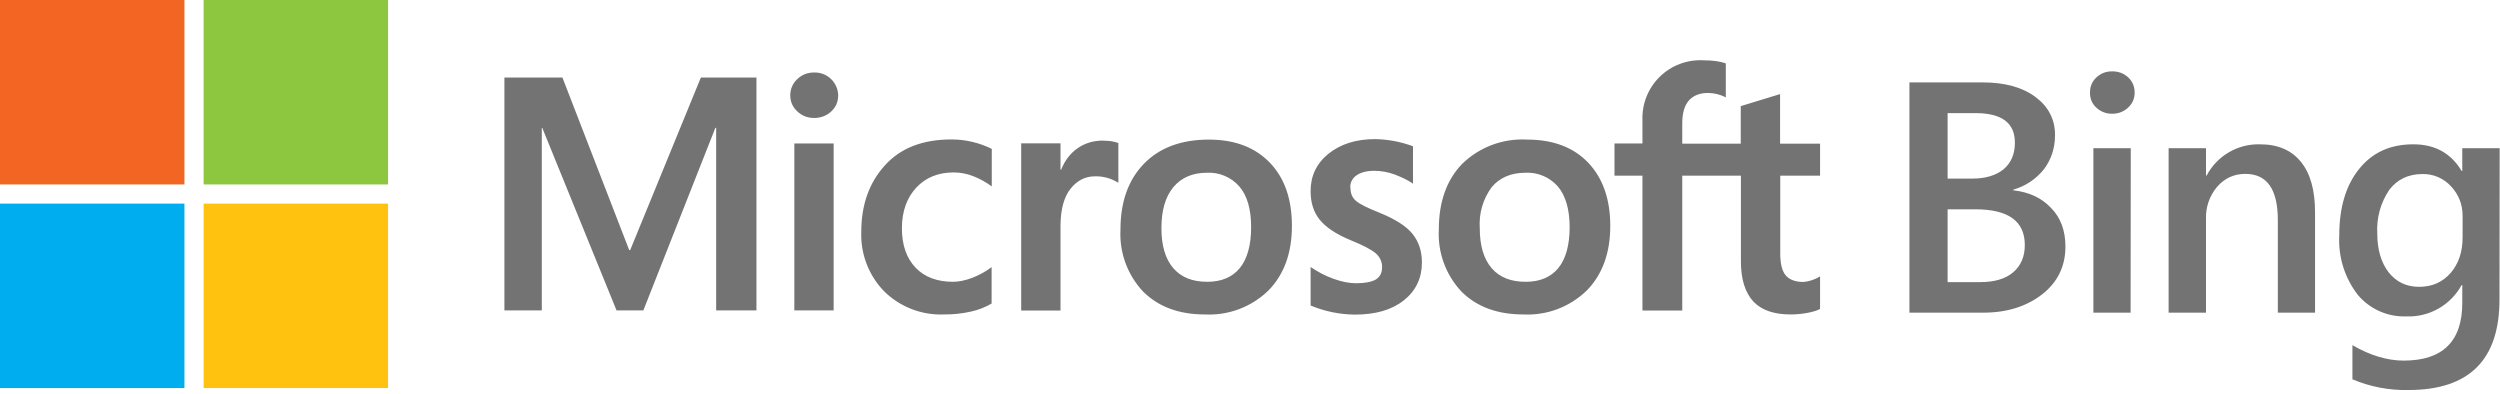
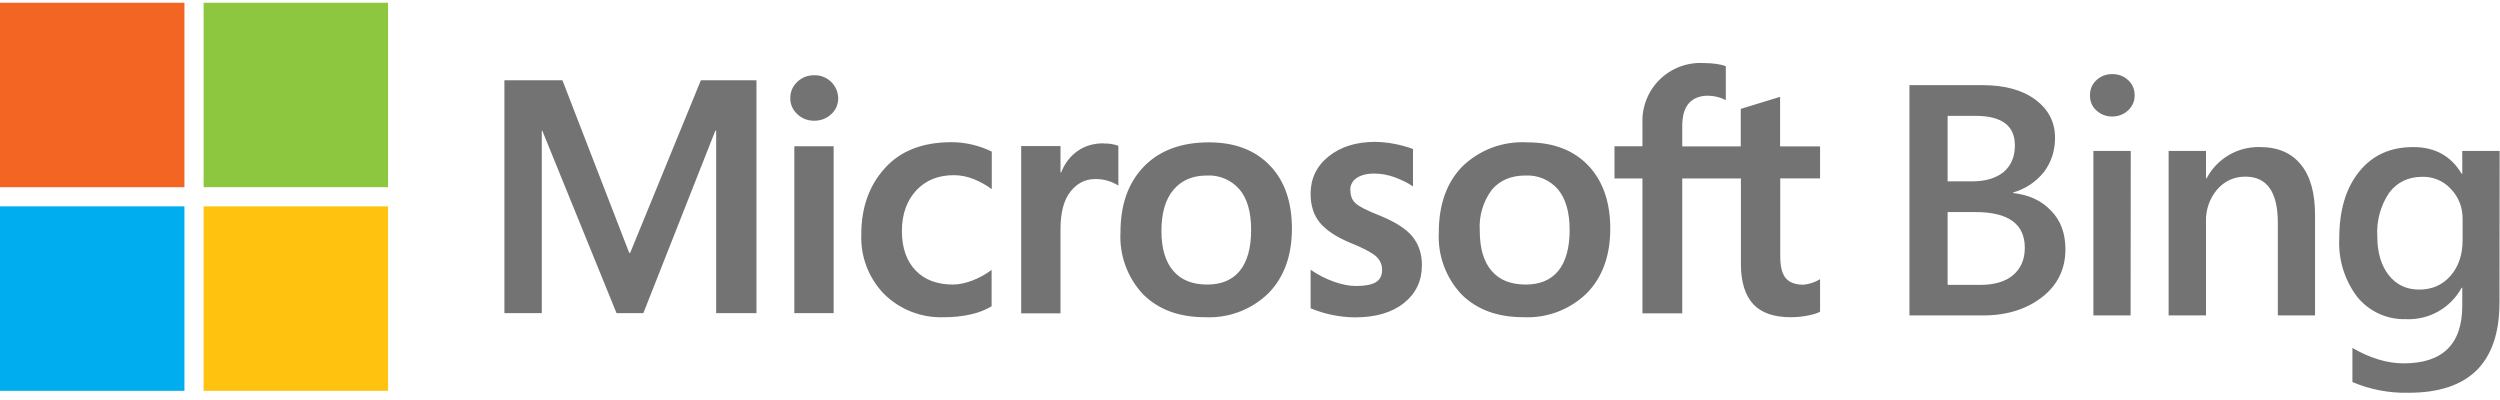
- <svg xmlns="http://www.w3.org/2000/svg" width="362" height="57" viewBox="0 0 362 57">
+ <svg xmlns="http://www.w3.org/2000/svg" width="238px" height="38px" viewBox="0 0 362 57">
  <g fill="none" fill-rule="evenodd">
    <g fill-rule="nonzero">
      <g>
        <g>
          <path fill="#F26522" d="M26.707 0L0 0 0 26.707 26.707 26.707z" transform="translate(-269 -108) translate(269 108)" />
          <path fill="#8DC63F" d="M56.191 0L29.484 0 29.484 26.707 56.191 26.707z" transform="translate(-269 -108) translate(269 108)" />
          <path fill="#00AEEF" d="M26.707 29.484L0 29.484 0 56.191 26.707 56.191z" transform="translate(-269 -108) translate(269 108)" />
          <path fill="#FFC20E" d="M56.191 29.484L29.484 29.484 29.484 56.191 56.191 56.191z" transform="translate(-269 -108) translate(269 108)" />
        </g>
        <g fill="#737373">
          <path d="M36.59 2.639v33.72h-5.835V9.932h-.118L20.213 36.358H16.33L5.577 9.933h-.07v26.425H.093V2.638h8.4l9.672 24.99h.14l10.237-24.99h8.047zm4.895 2.588c0-.941.353-1.741 1.035-2.377.682-.635 1.482-.94 2.424-.94.898-.026 1.77.307 2.424.925.653.618 1.034 1.47 1.058 2.368 0 .942-.33 1.718-1.012 2.354-.658.611-1.506.94-2.47.94-.965 0-1.789-.329-2.448-.964-.682-.635-1.011-1.412-1.011-2.33v.024zm6.282 6.965v24.166h-5.694V12.192h5.694zM65.04 32.217c.823 0 1.765-.189 2.776-.565 1.036-.4 1.977-.918 2.824-1.553v5.27c-.894.519-1.93.942-3.059 1.177-1.251.277-2.53.412-3.812.4-3.243.136-6.397-1.083-8.706-3.365-2.227-2.301-3.417-5.412-3.294-8.612 0-3.882 1.129-7.082 3.411-9.6 2.26-2.518 5.483-3.765 9.648-3.765 2.024.002 4.02.47 5.836 1.365v5.435c-.826-.609-1.728-1.107-2.683-1.482-.9-.354-1.857-.537-2.823-.541-2.236 0-4.048.729-5.413 2.188-1.364 1.459-2.094 3.435-2.094 5.906 0 2.447.683 4.353 2 5.718 1.318 1.365 3.13 2.024 5.412 2.024h-.023zm21.813-20.425c.728-.021 1.453.09 2.141.33v5.765c-1.01-.644-2.19-.972-3.388-.942-1.412 0-2.589.612-3.53 1.789-.941 1.176-1.459 2.988-1.459 5.412v12.236h-5.694V12.169h5.694v3.812h.094c.518-1.318 1.318-2.354 2.353-3.083 1.06-.753 2.306-1.13 3.765-1.13l.024.024zm2.447 12.848c0-4 1.13-7.177 3.388-9.507 2.26-2.33 5.412-3.506 9.413-3.506 3.765 0 6.706 1.13 8.847 3.365 2.142 2.236 3.177 5.295 3.177 9.13 0 3.906-1.13 7.036-3.389 9.342-2.453 2.398-5.797 3.66-9.224 3.482-3.74 0-6.706-1.106-8.918-3.294-2.286-2.426-3.477-5.684-3.294-9.012zm5.93-.188c0 2.517.564 4.447 1.717 5.788 1.153 1.341 2.777 1.977 4.918 1.977 2.048 0 3.624-.66 4.707-1.977 1.082-1.318 1.647-3.318 1.647-5.93 0-2.588-.565-4.565-1.695-5.882-1.177-1.355-2.913-2.093-4.706-2-2.094 0-3.694.706-4.847 2.07-1.177 1.412-1.741 3.389-1.741 5.954zm27.366-5.907c0 .824.235 1.46.776 1.93.518.47 1.648 1.035 3.436 1.741 2.259.918 3.859 1.93 4.777 3.06.917 1.152 1.364 2.517 1.364 4.14 0 2.26-.87 4.095-2.611 5.483-1.742 1.389-4.118 2.07-7.083 2.07-2.207-.019-4.388-.466-6.424-1.317v-5.577c1.035.706 2.141 1.295 3.341 1.718 1.177.424 2.283.635 3.248.635 1.294 0 2.235-.188 2.847-.54.612-.377.917-.965.917-1.813 0-.8-.329-1.458-.94-2-.66-.54-1.86-1.176-3.625-1.882-2.094-.87-3.576-1.86-4.47-2.965-.895-1.106-1.318-2.47-1.318-4.165 0-2.188.87-4 2.588-5.388 1.765-1.412 4-2.118 6.754-2.118 1.872.033 3.726.383 5.482 1.035v5.412c-.753-.518-1.647-.941-2.635-1.318-.957-.352-1.969-.535-2.989-.54-1.082 0-1.93.235-2.517.635-.603.38-.96 1.051-.942 1.764h.024zm12.8 6.095c0-4 1.13-7.177 3.39-9.507 2.506-2.436 5.921-3.708 9.411-3.506 3.765 0 6.73 1.13 8.848 3.365 2.118 2.236 3.177 5.295 3.177 9.13 0 3.906-1.13 7.036-3.389 9.342-2.448 2.392-5.782 3.654-9.2 3.482-3.765 0-6.73-1.106-8.942-3.294-2.287-2.426-3.477-5.684-3.294-9.012zm5.93-.188c0 2.517.565 4.447 1.718 5.788 1.153 1.341 2.777 1.977 4.942 1.977 2.047 0 3.623-.66 4.706-1.977 1.082-1.318 1.647-3.318 1.647-5.93 0-2.588-.588-4.565-1.694-5.882-1.178-1.355-2.914-2.093-4.706-2-2.095 0-3.718.706-4.871 2.07-1.272 1.713-1.89 3.825-1.742 5.954zm37.79-7.6h-8.47v19.53h-5.765v-19.53h-4.048v-4.66h4.048V8.827c-.09-2.354.816-4.637 2.495-6.289 1.68-1.652 3.976-2.521 6.329-2.394.706 0 1.317.047 1.835.118.541.07 1.012.188 1.412.33v4.917c-.8-.413-1.688-.63-2.588-.635-1.2 0-2.118.377-2.777 1.106-.635.753-.941 1.835-.941 3.294v2.942h8.47V6.78l5.695-1.741v7.177h5.789v4.635h-5.765v11.295c0 1.506.282 2.565.823 3.177.541.611 1.389.917 2.542.917.85-.077 1.672-.351 2.4-.8v4.706c-.353.212-.942.4-1.789.565-.847.165-1.647.235-2.494.235-2.377 0-4.188-.611-5.388-1.882-1.177-1.294-1.789-3.2-1.789-5.789V16.851h-.023zM203.54 36.688V3.345h10.59c3.223 0 5.788.705 7.67 2.117 1.883 1.412 2.824 3.248 2.824 5.506 0 1.883-.541 3.53-1.6 4.942-1.133 1.432-2.69 2.47-4.447 2.965v.094c2.306.259 4.118 1.106 5.482 2.565 1.389 1.412 2.071 3.294 2.071 5.577 0 2.847-1.13 5.176-3.365 6.918-2.235 1.74-5.082 2.659-8.518 2.659h-10.706zm5.53-28.896v9.483h3.577c1.93 0 3.435-.47 4.518-1.342 1.106-.94 1.647-2.211 1.647-3.859 0-2.87-1.906-4.282-5.718-4.282h-4.024zm0 13.93v10.542h4.706c2.071 0 3.671-.47 4.777-1.412 1.13-.965 1.694-2.283 1.694-3.953 0-3.46-2.376-5.177-7.176-5.177h-4zm23.813-13.836c-.87 0-1.647-.306-2.259-.87-.635-.565-.94-1.295-.94-2.189 0-.894.305-1.624.94-2.212.636-.588 1.389-.87 2.283-.87.894 0 1.67.282 2.306.87.635.588.941 1.341.941 2.212 0 .847-.306 1.553-.941 2.165-.635.588-1.412.894-2.33.894zm2.683 28.802h-5.389V12.874h5.412l-.023 23.814zm26.707 0h-5.388V23.275c0-4.47-1.577-6.683-4.706-6.683-1.648 0-3.012.636-4.095 1.883-1.09 1.293-1.66 2.945-1.6 4.635v13.578h-5.412V12.874h5.412v3.954h.094c1.504-2.852 4.495-4.604 7.718-4.518 2.589 0 4.565.847 5.93 2.541 1.365 1.67 2.047 4.094 2.047 7.295v14.542zm26.708-1.906c0 8.73-4.377 13.106-13.178 13.106-2.785.064-5.552-.465-8.118-1.553v-4.941c2.589 1.506 5.083 2.235 7.412 2.235 5.648 0 8.495-2.777 8.495-8.353v-2.589h-.094c-1.596 2.926-4.718 4.688-8.048 4.542-2.698.086-5.286-1.077-7.012-3.153-1.875-2.44-2.818-5.469-2.659-8.542 0-4.047.942-7.247 2.871-9.648 1.93-2.4 4.518-3.576 7.86-3.576 3.129 0 5.458 1.294 6.988 3.859h.094v-3.295h5.412l-.023 21.908zm-5.342-8.99v-3.105c0-1.67-.565-3.106-1.67-4.283-1.055-1.17-2.567-1.823-4.142-1.788-2.047 0-3.647.776-4.8 2.282-1.262 1.861-1.874 4.086-1.742 6.33 0 2.353.565 4.212 1.648 5.624 1.13 1.412 2.588 2.094 4.423 2.094 1.883 0 3.389-.682 4.542-2 1.176-1.365 1.741-3.059 1.741-5.177v.024z" transform="translate(-269 -108) translate(269 108) translate(72.945 8.586)" />
        </g>
      </g>
    </g>
  </g>
</svg>
